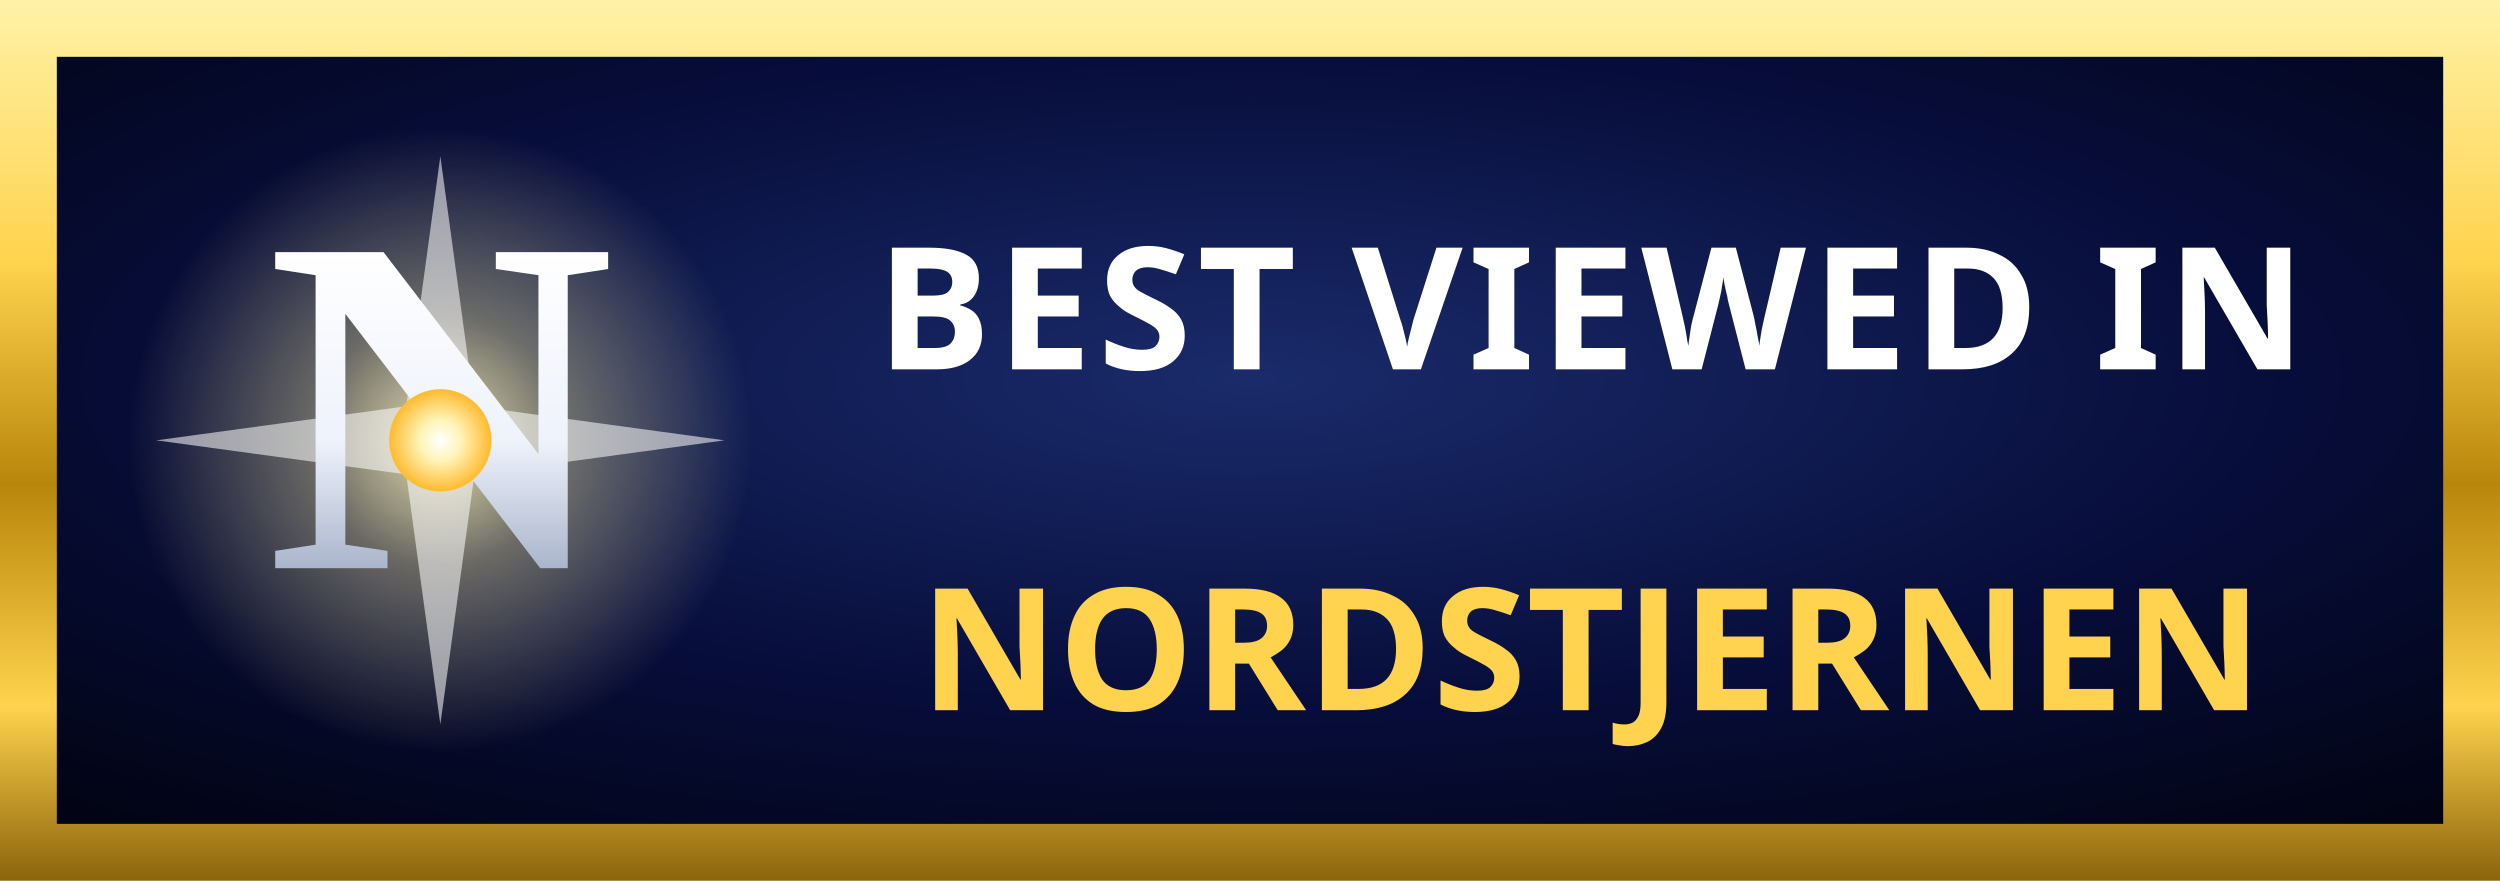
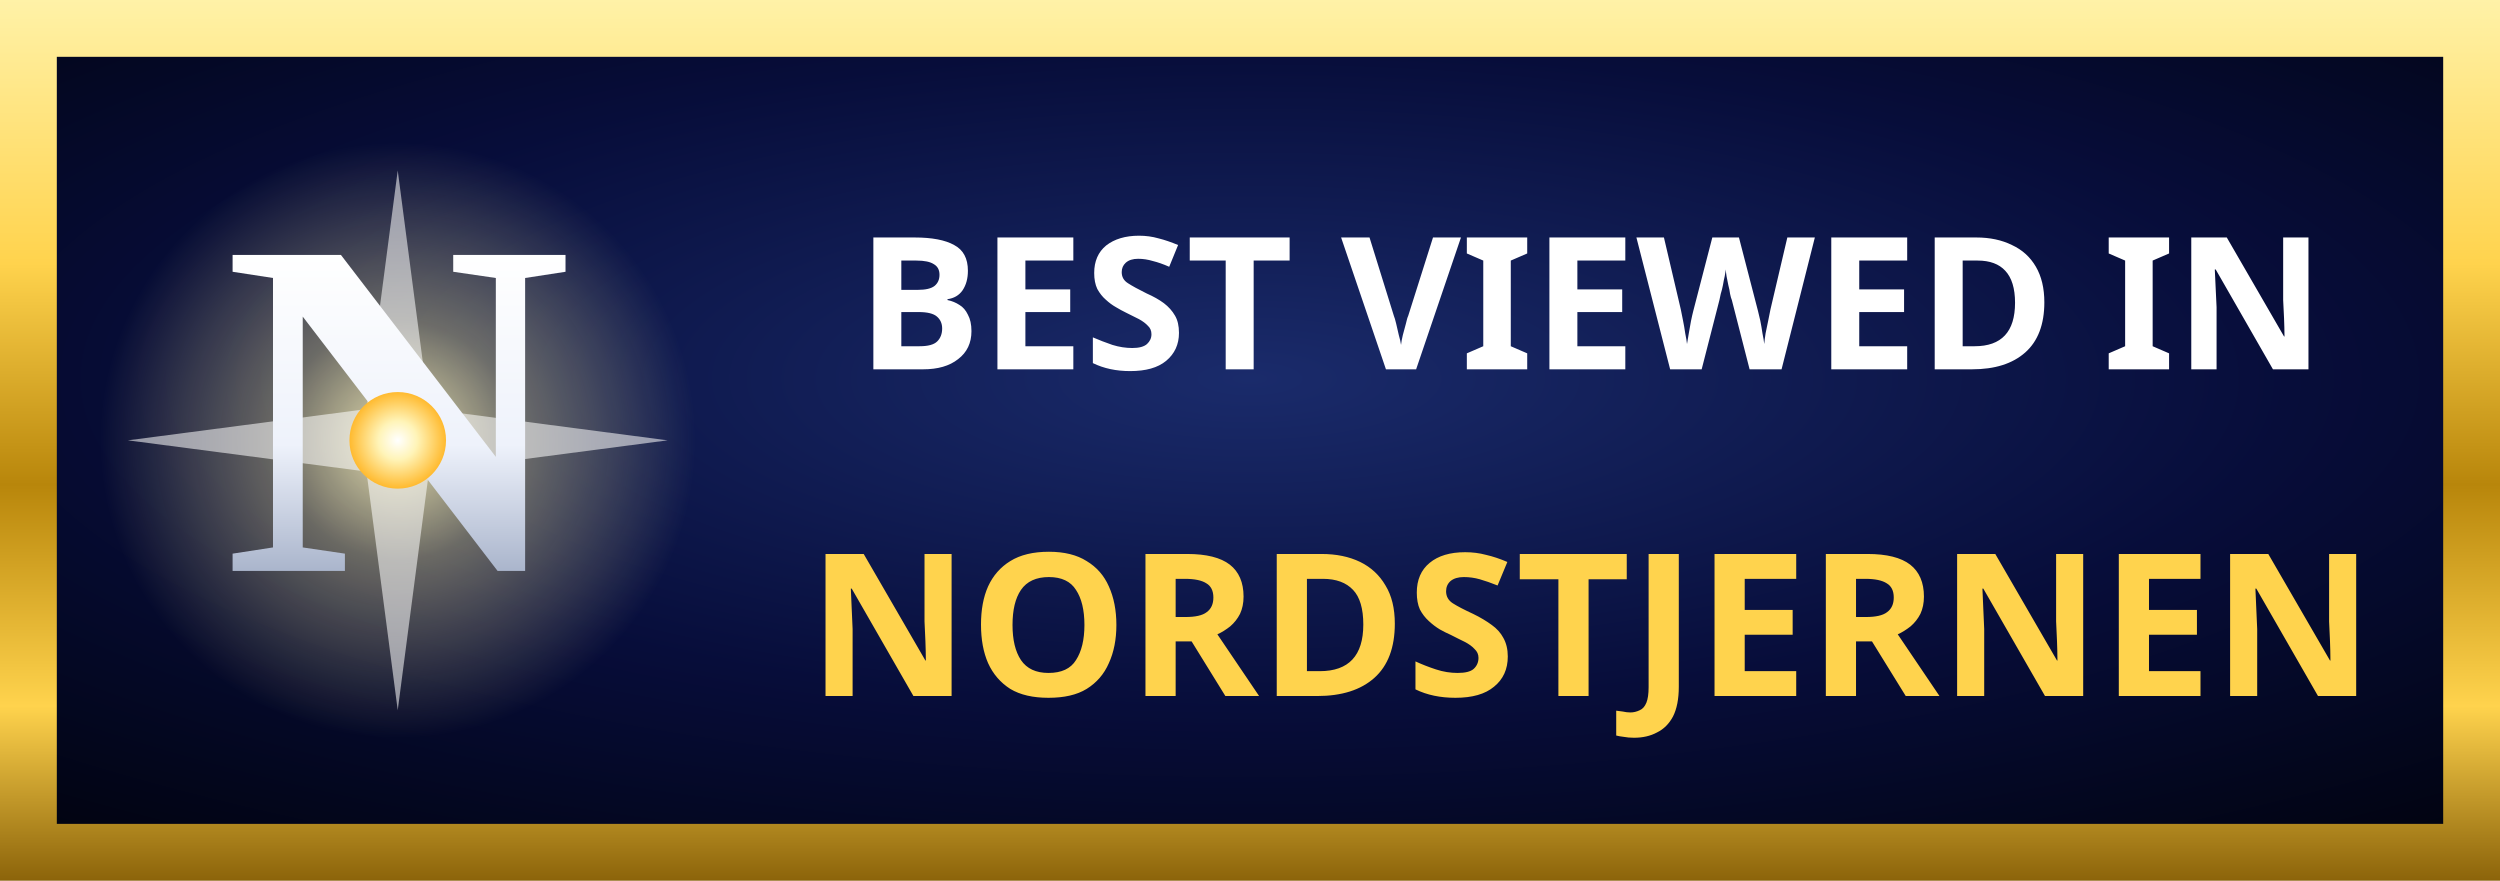
- <svg xmlns="http://www.w3.org/2000/svg" width="88" height="31" viewBox="0 0 88 31" shape-rendering="geometricPrecision">
+ <svg xmlns="http://www.w3.org/2000/svg" width="88" height="31" viewBox="0 0 88 31" shape-rendering="geometricPrecision" text-rendering="geometricPrecision">
  <defs>
    <radialGradient id="bg" cx="50%" cy="42%" r="78%">
      <stop offset="0%" stop-color="#1a2b6b" />
      <stop offset="55%" stop-color="#070d3a" />
      <stop offset="100%" stop-color="#01030f" />
    </radialGradient>
    <linearGradient id="nfill" x1="0" y1="0" x2="0" y2="1">
      <stop offset="0%" stop-color="#ffffff" />
      <stop offset="60%" stop-color="#eef2fb" />
      <stop offset="100%" stop-color="#aab5cc" />
    </linearGradient>
    <radialGradient id="halo" cx="50%" cy="50%" r="50%">
      <stop offset="0%" stop-color="#fff7c2" stop-opacity="0.9" />
      <stop offset="40%" stop-color="#fff2a0" stop-opacity="0.4" />
      <stop offset="100%" stop-color="#fff2a0" stop-opacity="0" />
    </radialGradient>
    <radialGradient id="core" cx="50%" cy="50%" r="50%">
      <stop offset="0%" stop-color="#ffffff" />
      <stop offset="40%" stop-color="#fff4b8" />
      <stop offset="100%" stop-color="#ffba2f" />
    </radialGradient>
    <linearGradient id="frame" x1="0" y1="0" x2="0" y2="1">
      <stop offset="0%" stop-color="#fff2a8" />
      <stop offset="30%" stop-color="#ffd34d" />
      <stop offset="55%" stop-color="#b8860b" />
      <stop offset="80%" stop-color="#ffd34d" />
      <stop offset="100%" stop-color="#8a6209" />
    </linearGradient>
  </defs>
  <rect width="88" height="31" fill="url(#frame)" />
  <rect x="2" y="2" width="84" height="27" fill="url(#bg)" />
-   <g transform="translate(15.5,15.5)">
-     <circle r="11" fill="url(#halo)" />
-     <polygon points="0,-10 1.2,-1.2 10,0 1.2,1.2 0,10 -1.2,1.2 -10,0 -1.2,-1.2" fill="#ffffff" opacity="0.55" />
-     <text x="0" y="4.5" text-anchor="middle" font-family="Georgia, 'Times New Roman', serif" font-size="17" font-weight="bold" fill="url(#nfill)">N</text>
-     <circle r="1.8" fill="url(#core)" />
+   <g transform="translate(14,15.5)">
+     <circle r="10.5" fill="url(#halo)" />
+     <polygon points="0,-9.5 1.1,-1.1 9.5,0 1.1,1.1 0,9.5 -1.1,1.1 -9.5,0 -1.1,-1.1" fill="#ffffff" opacity="0.55" />
+     <text x="0" y="4.6" text-anchor="middle" font-family="Georgia, 'Times New Roman', serif" font-size="17" font-weight="bold" fill="url(#nfill)">N</text>
+     <circle r="1.7" fill="url(#core)" />
  </g>
  <g font-family="Verdana,Geneva,sans-serif" font-weight="bold" text-anchor="middle">
-     <text x="56" y="13" font-size="6" fill="#ffffff" letter-spacing="0.2">BEST VIEWED IN</text>
-     <text x="56" y="25" font-size="6" fill="#ffd34d" letter-spacing="0">NORDSTJERNEN</text>
+     <text x="56" y="13" font-size="6.5" fill="#ffffff" letter-spacing="0">BEST VIEWED IN</text>
+     <text x="56" y="24.5" font-size="7" fill="#ffd34d" letter-spacing="0" textLength="56" lengthAdjust="spacingAndGlyphs">NORDSTJERNEN</text>
  </g>
</svg>
